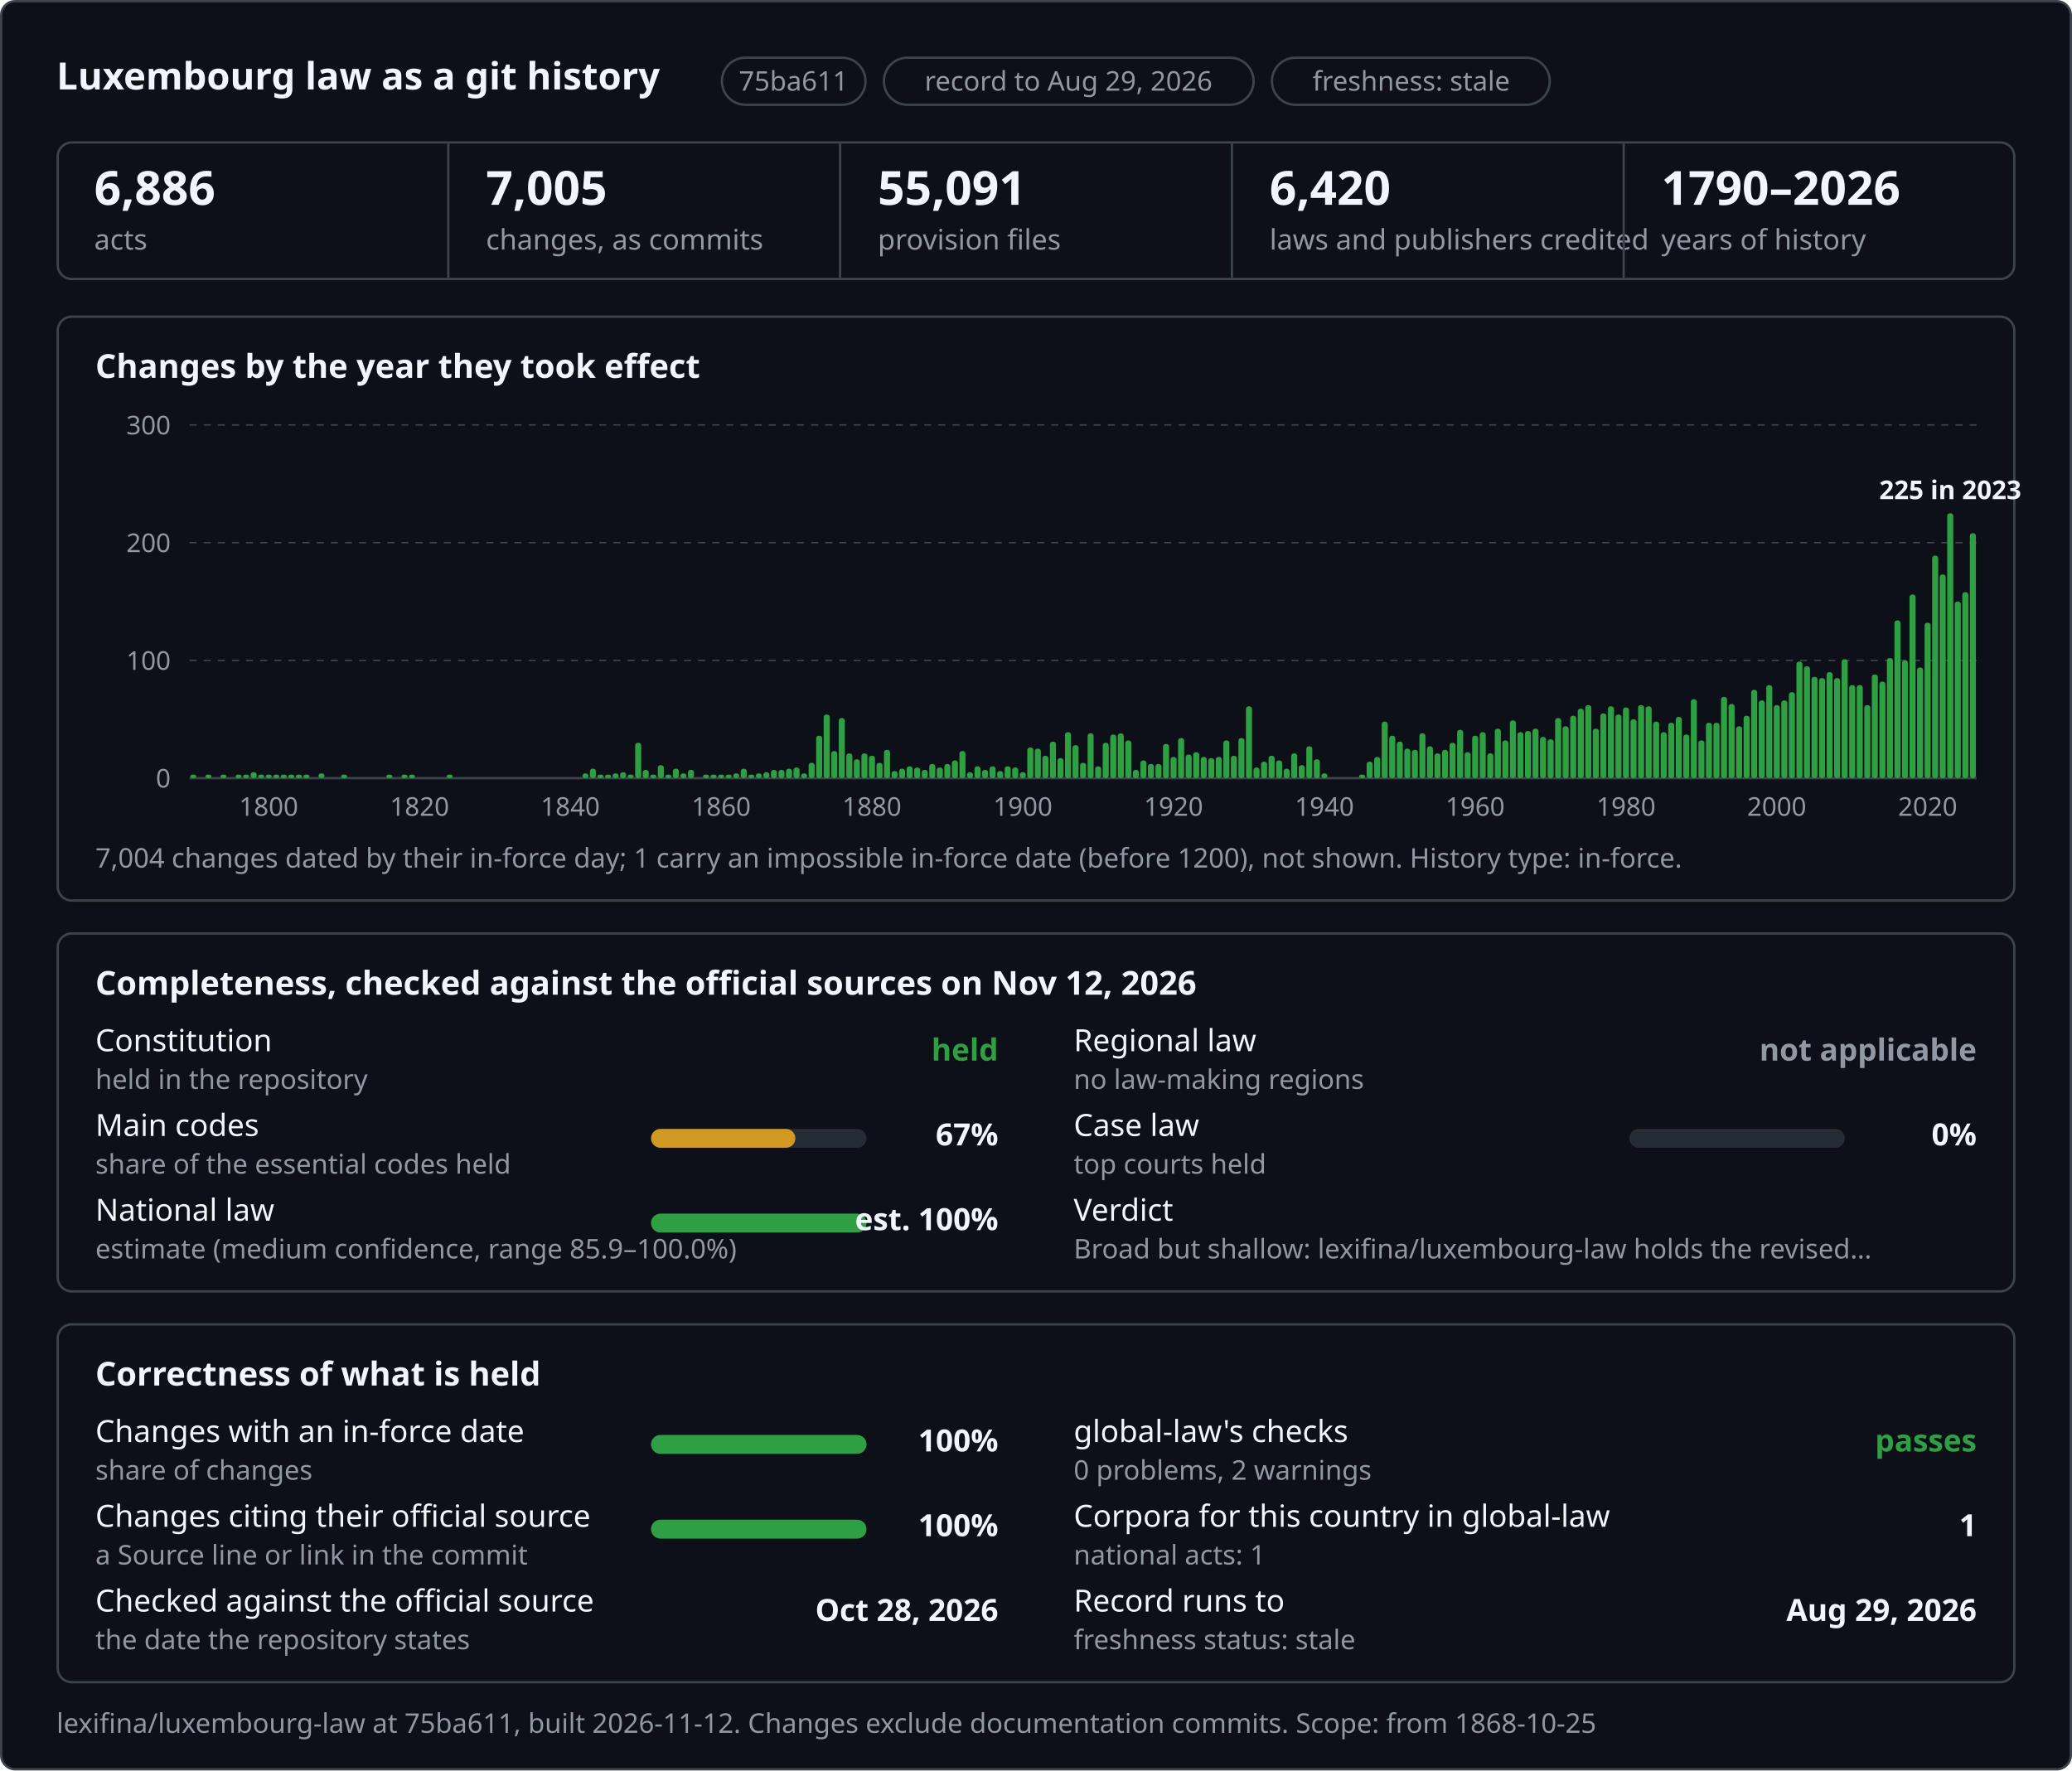
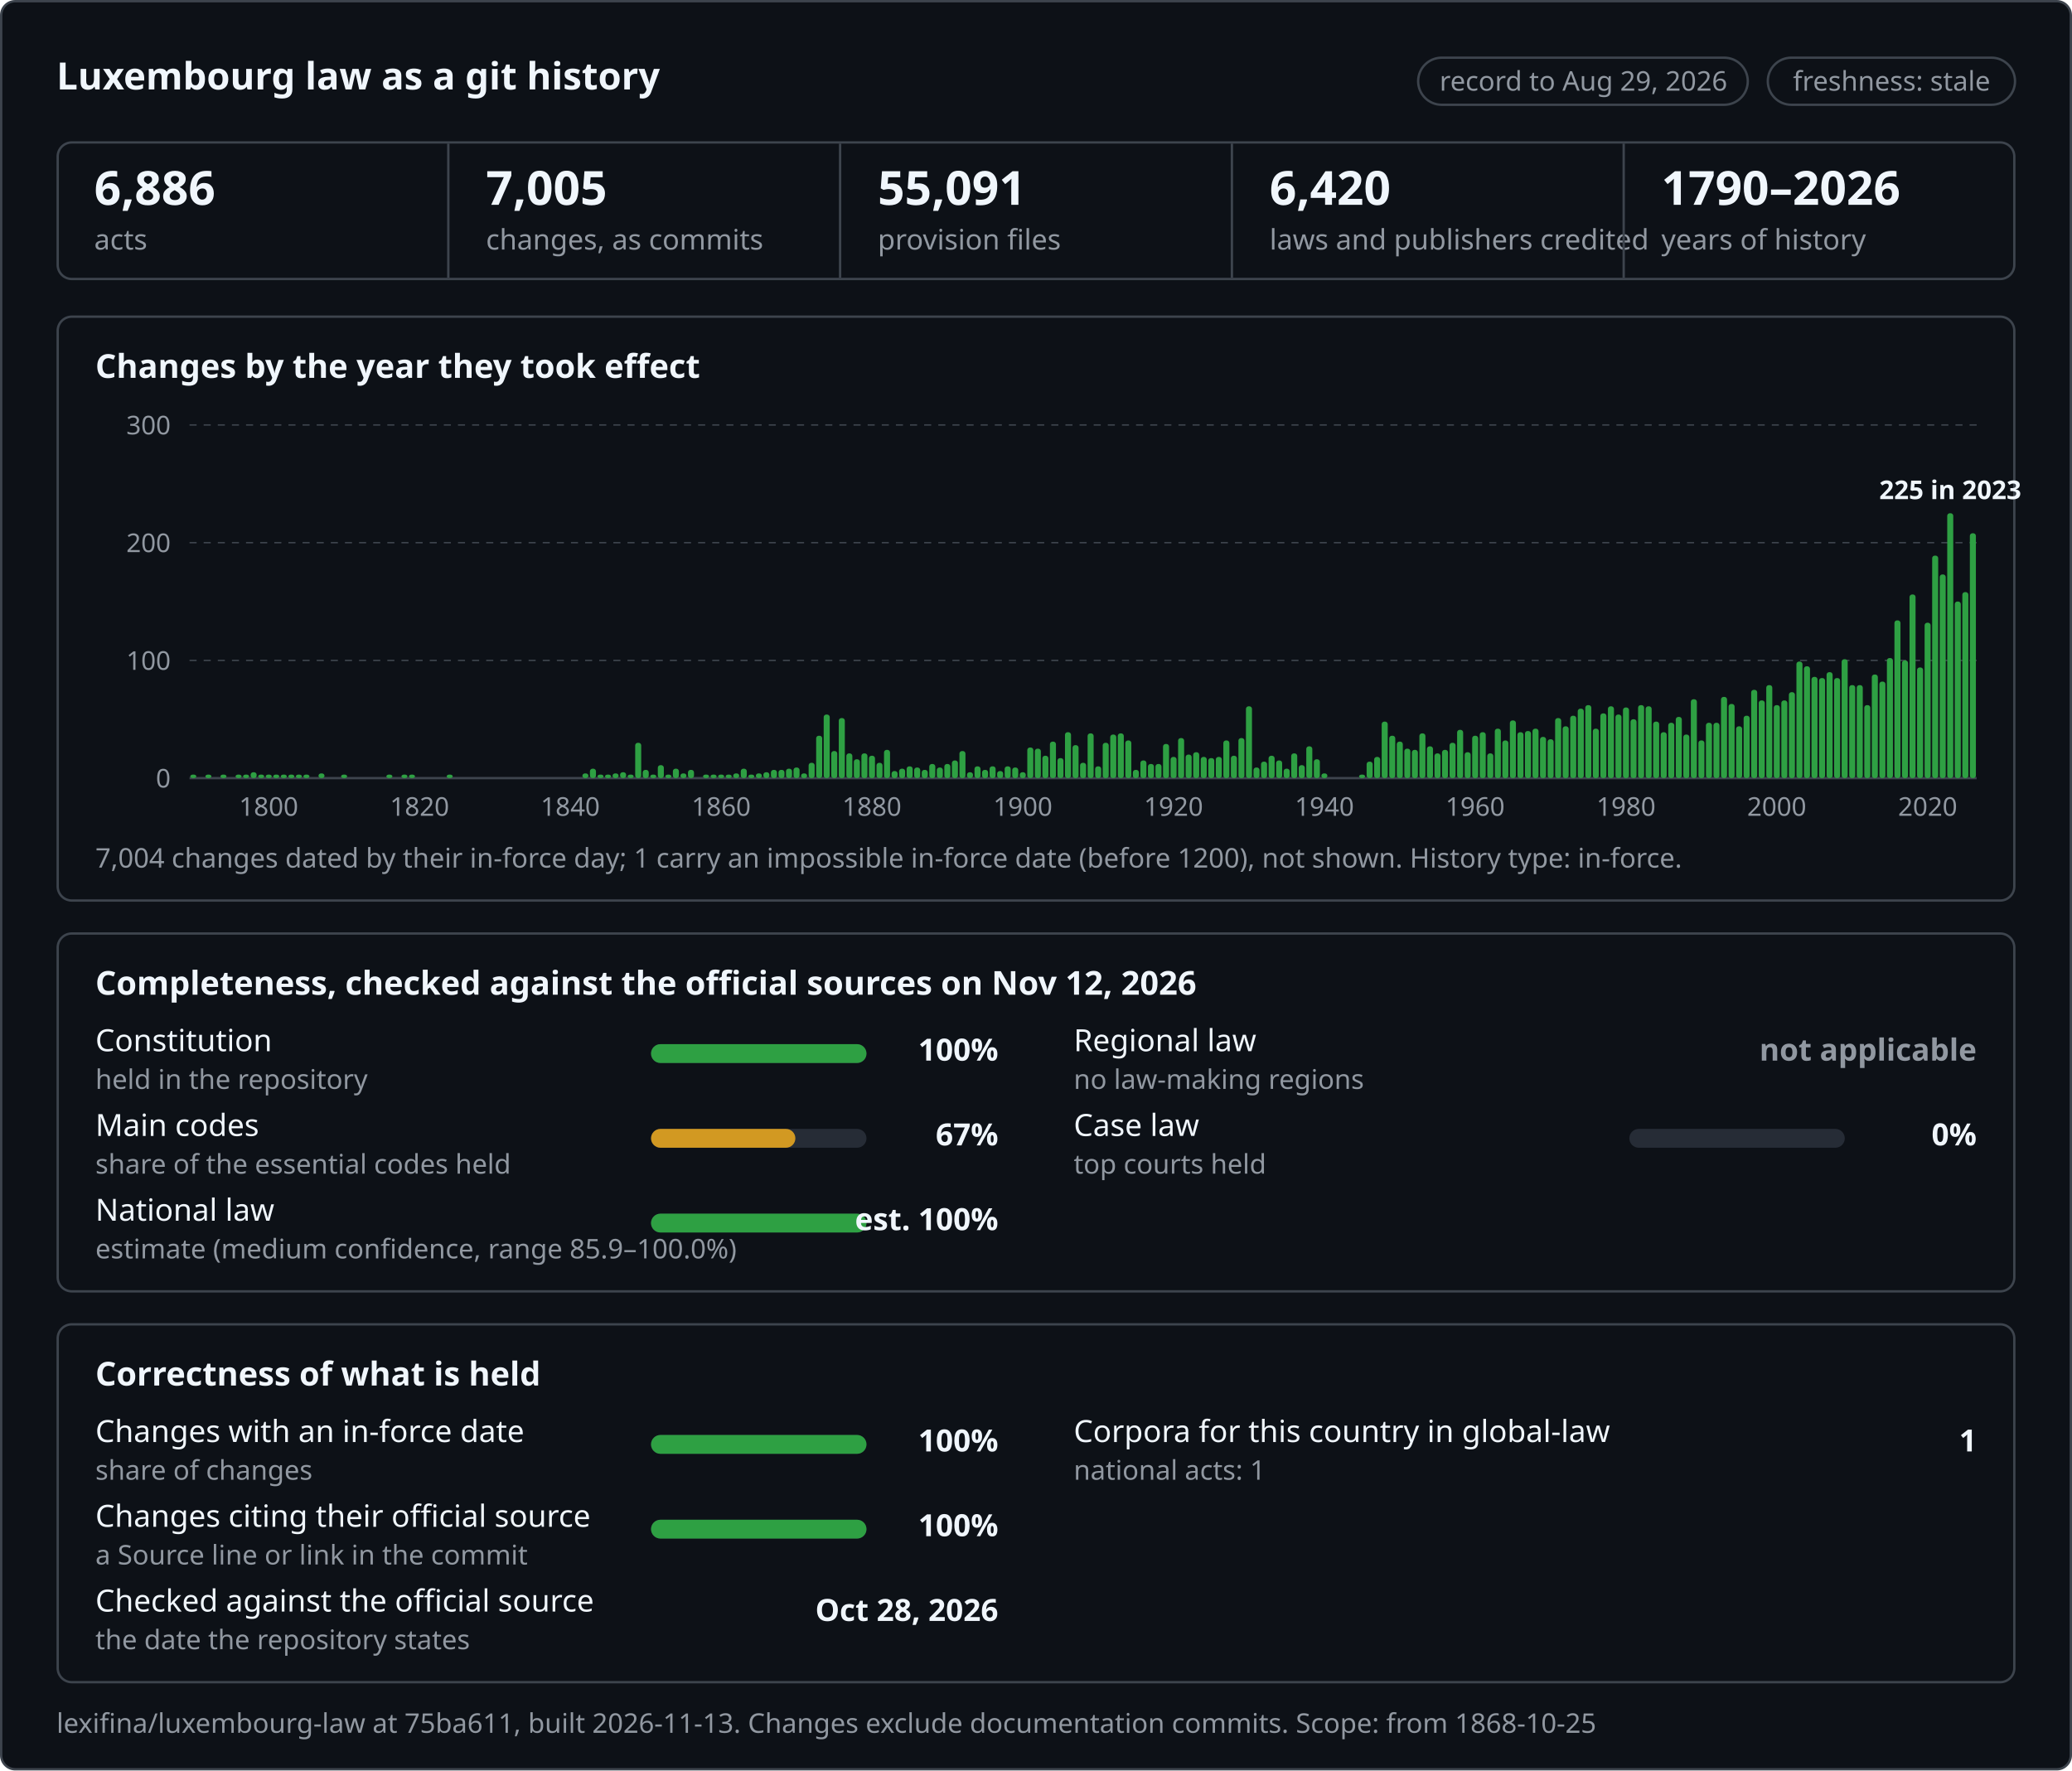
<svg xmlns="http://www.w3.org/2000/svg" width="880" height="752" viewBox="0 0 880 752" font-family="-apple-system,BlinkMacSystemFont,Segoe UI,Noto Sans,Helvetica,Arial,sans-serif">
  <rect x="0.5" y="0.5" width="879" height="751" rx="6" fill="#0d1117" stroke="#3d444d" />
  <text x="24" y="38" font-size="16" font-weight="600" fill="#f0f6fc">Luxembourg law as a git history</text>
-   <rect x="306.6" y="24.5" width="61" height="20" rx="10" fill="none" stroke="#3d444d" />
-   <text x="337.0" y="38.5" font-size="11.5" font-weight="500" text-anchor="middle" fill="#9198a1">75ba611</text>
-   <rect x="375.4" y="24.5" width="157" height="20" rx="10" fill="none" stroke="#3d444d" />
-   <text x="453.8" y="38.5" font-size="11.5" font-weight="500" text-anchor="middle" fill="#9198a1">record to Aug 29, 2026</text>
-   <rect x="540.2" y="24.5" width="118" height="20" rx="10" fill="none" stroke="#3d444d" />
-   <text x="599.4" y="38.5" font-size="11.5" font-weight="500" text-anchor="middle" fill="#9198a1">freshness: stale</text>
+   <rect x="602.3" y="24.5" width="140" height="20" rx="10" fill="none" stroke="#3d444d" />
+   <text x="672.5" y="38.5" font-size="11.5" font-weight="500" text-anchor="middle" fill="#9198a1">record to Aug 29, 2026</text>
+   <rect x="750.8" y="24.5" width="105" height="20" rx="10" fill="none" stroke="#3d444d" />
+   <text x="803.4" y="38.5" font-size="11.5" font-weight="500" text-anchor="middle" fill="#9198a1">freshness: stale</text>
  <rect x="24.5" y="60.5" width="831" height="58" rx="6" fill="#0d1117" stroke="#3d444d" />
  <text x="40.0" y="87" font-size="20" font-weight="600" fill="#f0f6fc">6,886</text>
  <text x="40.0" y="106" font-size="12" fill="#9198a1">acts</text>
  <line x1="190.4" y1="61" x2="190.4" y2="118" stroke="#3d444d" />
  <text x="206.4" y="87" font-size="20" font-weight="600" fill="#f0f6fc">7,005</text>
  <text x="206.4" y="106" font-size="12" fill="#9198a1">changes, as commits</text>
  <line x1="356.8" y1="61" x2="356.8" y2="118" stroke="#3d444d" />
  <text x="372.8" y="87" font-size="20" font-weight="600" fill="#f0f6fc">55,091</text>
  <text x="372.8" y="106" font-size="12" fill="#9198a1">provision files</text>
  <line x1="523.2" y1="61" x2="523.2" y2="118" stroke="#3d444d" />
  <text x="539.2" y="87" font-size="20" font-weight="600" fill="#f0f6fc">6,420</text>
-   <text x="539.2" y="106" font-size="12" fill="#9198a1">laws and publishers credited</text>
+   <text x="539.2" y="106" font-size="12" fill="#9198a1" textLength="142" lengthAdjust="spacingAndGlyphs">laws and publishers credited</text>
  <line x1="689.6" y1="61" x2="689.6" y2="118" stroke="#3d444d" />
  <text x="705.6" y="87" font-size="20" font-weight="600" fill="#f0f6fc">1790–2026</text>
  <text x="705.6" y="106" font-size="12" fill="#9198a1">years of history</text>
  <rect x="24.5" y="134.5" width="831" height="248" rx="6" fill="#0d1117" stroke="#3d444d" />
  <text x="40.5" y="160.5" font-size="14" font-weight="600" fill="#f0f6fc">Changes by the year they took effect</text>
  <line x1="80.5" y1="330.5" x2="839.5" y2="330.5" stroke="#3d444d" stroke-width="1" />
  <text x="72.5" y="334.5" font-size="11" text-anchor="end" fill="#9198a1">0</text>
  <line x1="80.5" y1="280.5" x2="839.5" y2="280.5" stroke="#3d444d" stroke-width="0.6" stroke-dasharray="3 3" />
  <text x="72.5" y="284.5" font-size="11" text-anchor="end" fill="#9198a1">100</text>
  <line x1="80.5" y1="230.5" x2="839.5" y2="230.5" stroke="#3d444d" stroke-width="0.6" stroke-dasharray="3 3" />
  <text x="72.5" y="234.5" font-size="11" text-anchor="end" fill="#9198a1">200</text>
  <line x1="80.5" y1="180.5" x2="839.5" y2="180.5" stroke="#3d444d" stroke-width="0.6" stroke-dasharray="3 3" />
  <text x="72.5" y="184.5" font-size="11" text-anchor="end" fill="#9198a1">300</text>
  <rect x="80.82" y="329.0" width="2.56" height="1.5" rx="1.1" fill="#2ea043" />
  <rect x="87.23" y="329.0" width="2.56" height="1.5" rx="1.1" fill="#2ea043" />
  <rect x="93.63" y="329.0" width="2.56" height="1.5" rx="1.1" fill="#2ea043" />
  <rect x="100.04" y="329.0" width="2.56" height="1.5" rx="1.1" fill="#2ea043" />
  <rect x="103.24" y="329.0" width="2.56" height="1.5" rx="1.1" fill="#2ea043" />
  <rect x="106.44" y="328.0" width="2.56" height="2.5" rx="1.1" fill="#2ea043" />
  <rect x="109.64" y="329.0" width="2.56" height="1.5" rx="1.1" fill="#2ea043" />
  <rect x="112.85" y="329.0" width="2.56" height="1.5" rx="1.1" fill="#2ea043" />
  <text x="114.1" y="346.5" font-size="11" text-anchor="middle" fill="#9198a1">1800</text>
  <rect x="116.05" y="329.0" width="2.56" height="1.5" rx="1.1" fill="#2ea043" />
  <rect x="119.25" y="329.0" width="2.56" height="1.5" rx="1.1" fill="#2ea043" />
  <rect x="122.45" y="329.0" width="2.56" height="1.5" rx="1.1" fill="#2ea043" />
  <rect x="125.66" y="329.0" width="2.56" height="1.5" rx="1.1" fill="#2ea043" />
  <rect x="128.86" y="329.0" width="2.56" height="1.5" rx="1.1" fill="#2ea043" />
  <rect x="135.26" y="328.5" width="2.56" height="2.0" rx="1.1" fill="#2ea043" />
  <rect x="144.87" y="329.0" width="2.56" height="1.5" rx="1.1" fill="#2ea043" />
  <rect x="164.09" y="329.0" width="2.56" height="1.5" rx="1.1" fill="#2ea043" />
  <rect x="170.49" y="329.0" width="2.56" height="1.5" rx="1.1" fill="#2ea043" />
  <rect x="173.69" y="329.0" width="2.56" height="1.5" rx="1.1" fill="#2ea043" />
  <text x="178.2" y="346.5" font-size="11" text-anchor="middle" fill="#9198a1">1820</text>
  <rect x="189.71" y="329.0" width="2.56" height="1.5" rx="1.1" fill="#2ea043" />
  <text x="242.2" y="346.5" font-size="11" text-anchor="middle" fill="#9198a1">1840</text>
  <rect x="247.35" y="328.5" width="2.56" height="2.0" rx="1.1" fill="#2ea043" />
  <rect x="250.55" y="326.5" width="2.56" height="4.0" rx="1.1" fill="#2ea043" />
  <rect x="253.76" y="329.0" width="2.56" height="1.5" rx="1.1" fill="#2ea043" />
  <rect x="256.96" y="329.0" width="2.56" height="1.5" rx="1.1" fill="#2ea043" />
  <rect x="260.16" y="328.5" width="2.56" height="2.0" rx="1.1" fill="#2ea043" />
  <rect x="263.36" y="328.0" width="2.56" height="2.5" rx="1.1" fill="#2ea043" />
  <rect x="266.57" y="329.0" width="2.56" height="1.5" rx="1.1" fill="#2ea043" />
  <rect x="269.77" y="315.5" width="2.56" height="15.0" rx="1.1" fill="#2ea043" />
  <rect x="272.97" y="327.0" width="2.56" height="3.5" rx="1.1" fill="#2ea043" />
  <rect x="276.17" y="329.0" width="2.56" height="1.5" rx="1.1" fill="#2ea043" />
  <rect x="279.38" y="325.0" width="2.56" height="5.5" rx="1.1" fill="#2ea043" />
  <rect x="282.58" y="329.0" width="2.56" height="1.5" rx="1.1" fill="#2ea043" />
  <rect x="285.78" y="326.5" width="2.56" height="4.0" rx="1.1" fill="#2ea043" />
  <rect x="288.98" y="328.5" width="2.56" height="2.0" rx="1.1" fill="#2ea043" />
  <rect x="292.19" y="327.0" width="2.56" height="3.5" rx="1.1" fill="#2ea043" />
  <rect x="298.59" y="329.0" width="2.56" height="1.5" rx="1.1" fill="#2ea043" />
  <rect x="301.79" y="329.0" width="2.56" height="1.5" rx="1.1" fill="#2ea043" />
  <rect x="305.00" y="329.0" width="2.56" height="1.5" rx="1.1" fill="#2ea043" />
  <text x="306.3" y="346.5" font-size="11" text-anchor="middle" fill="#9198a1">1860</text>
  <rect x="308.20" y="329.0" width="2.56" height="1.5" rx="1.1" fill="#2ea043" />
  <rect x="311.40" y="328.5" width="2.56" height="2.0" rx="1.1" fill="#2ea043" />
  <rect x="314.61" y="326.5" width="2.56" height="4.0" rx="1.1" fill="#2ea043" />
  <rect x="317.81" y="329.0" width="2.56" height="1.5" rx="1.1" fill="#2ea043" />
  <rect x="321.01" y="328.5" width="2.56" height="2.0" rx="1.1" fill="#2ea043" />
  <rect x="324.21" y="328.0" width="2.56" height="2.5" rx="1.1" fill="#2ea043" />
  <rect x="327.42" y="327.0" width="2.56" height="3.5" rx="1.1" fill="#2ea043" />
  <rect x="330.62" y="327.0" width="2.56" height="3.5" rx="1.1" fill="#2ea043" />
  <rect x="333.82" y="326.5" width="2.56" height="4.0" rx="1.1" fill="#2ea043" />
  <rect x="337.02" y="326.0" width="2.56" height="4.5" rx="1.1" fill="#2ea043" />
  <rect x="340.23" y="328.5" width="2.56" height="2.0" rx="1.1" fill="#2ea043" />
  <rect x="343.43" y="324.0" width="2.56" height="6.5" rx="1.1" fill="#2ea043" />
  <rect x="346.63" y="312.5" width="2.56" height="18.0" rx="1.1" fill="#2ea043" />
  <rect x="349.83" y="303.5" width="2.56" height="27.0" rx="1.1" fill="#2ea043" />
  <rect x="353.04" y="319.0" width="2.56" height="11.5" rx="1.1" fill="#2ea043" />
  <rect x="356.24" y="305.0" width="2.56" height="25.5" rx="1.1" fill="#2ea043" />
  <rect x="359.44" y="320.0" width="2.56" height="10.5" rx="1.1" fill="#2ea043" />
  <rect x="362.64" y="322.5" width="2.56" height="8.0" rx="1.1" fill="#2ea043" />
  <rect x="365.85" y="320.0" width="2.56" height="10.5" rx="1.1" fill="#2ea043" />
  <rect x="369.05" y="321.0" width="2.56" height="9.5" rx="1.1" fill="#2ea043" />
  <text x="370.3" y="346.5" font-size="11" text-anchor="middle" fill="#9198a1">1880</text>
  <rect x="372.25" y="324.0" width="2.56" height="6.5" rx="1.1" fill="#2ea043" />
  <rect x="375.45" y="318.5" width="2.56" height="12.0" rx="1.1" fill="#2ea043" />
  <rect x="378.66" y="327.5" width="2.56" height="3.0" rx="1.1" fill="#2ea043" />
  <rect x="381.86" y="326.5" width="2.56" height="4.0" rx="1.1" fill="#2ea043" />
  <rect x="385.06" y="325.5" width="2.56" height="5.0" rx="1.1" fill="#2ea043" />
  <rect x="388.26" y="326.0" width="2.56" height="4.5" rx="1.1" fill="#2ea043" />
  <rect x="391.47" y="327.0" width="2.56" height="3.5" rx="1.1" fill="#2ea043" />
  <rect x="394.67" y="324.5" width="2.56" height="6.0" rx="1.1" fill="#2ea043" />
  <rect x="397.87" y="326.0" width="2.56" height="4.5" rx="1.1" fill="#2ea043" />
  <rect x="401.07" y="324.5" width="2.56" height="6.0" rx="1.1" fill="#2ea043" />
  <rect x="404.28" y="323.0" width="2.56" height="7.5" rx="1.1" fill="#2ea043" />
  <rect x="407.48" y="319.0" width="2.56" height="11.5" rx="1.1" fill="#2ea043" />
  <rect x="410.68" y="328.0" width="2.56" height="2.5" rx="1.1" fill="#2ea043" />
  <rect x="413.88" y="325.5" width="2.56" height="5.0" rx="1.1" fill="#2ea043" />
  <rect x="417.09" y="327.0" width="2.56" height="3.5" rx="1.1" fill="#2ea043" />
  <rect x="420.29" y="325.5" width="2.56" height="5.0" rx="1.1" fill="#2ea043" />
  <rect x="423.49" y="327.5" width="2.56" height="3.0" rx="1.1" fill="#2ea043" />
  <rect x="426.69" y="325.5" width="2.56" height="5.0" rx="1.1" fill="#2ea043" />
  <rect x="429.90" y="326.0" width="2.56" height="4.5" rx="1.1" fill="#2ea043" />
  <rect x="433.10" y="328.0" width="2.56" height="2.5" rx="1.1" fill="#2ea043" />
  <text x="434.4" y="346.5" font-size="11" text-anchor="middle" fill="#9198a1">1900</text>
  <rect x="436.30" y="317.5" width="2.56" height="13.0" rx="1.1" fill="#2ea043" />
  <rect x="439.50" y="318.0" width="2.56" height="12.5" rx="1.1" fill="#2ea043" />
  <rect x="442.71" y="321.0" width="2.56" height="9.5" rx="1.1" fill="#2ea043" />
  <rect x="445.91" y="315.0" width="2.56" height="15.5" rx="1.1" fill="#2ea043" />
  <rect x="449.11" y="322.0" width="2.56" height="8.5" rx="1.1" fill="#2ea043" />
  <rect x="452.31" y="311.0" width="2.56" height="19.5" rx="1.1" fill="#2ea043" />
  <rect x="455.52" y="316.5" width="2.56" height="14.0" rx="1.1" fill="#2ea043" />
  <rect x="458.72" y="324.0" width="2.56" height="6.5" rx="1.1" fill="#2ea043" />
  <rect x="461.92" y="311.5" width="2.56" height="19.0" rx="1.1" fill="#2ea043" />
  <rect x="465.12" y="325.5" width="2.56" height="5.0" rx="1.1" fill="#2ea043" />
  <rect x="468.33" y="315.5" width="2.56" height="15.0" rx="1.1" fill="#2ea043" />
  <rect x="471.53" y="312.0" width="2.56" height="18.5" rx="1.1" fill="#2ea043" />
  <rect x="474.73" y="311.5" width="2.56" height="19.0" rx="1.1" fill="#2ea043" />
  <rect x="477.93" y="314.5" width="2.56" height="16.0" rx="1.1" fill="#2ea043" />
  <rect x="481.14" y="327.0" width="2.56" height="3.5" rx="1.1" fill="#2ea043" />
  <rect x="484.34" y="323.0" width="2.56" height="7.5" rx="1.1" fill="#2ea043" />
  <rect x="487.54" y="324.5" width="2.56" height="6.0" rx="1.1" fill="#2ea043" />
  <rect x="490.74" y="324.5" width="2.56" height="6.0" rx="1.1" fill="#2ea043" />
  <rect x="493.95" y="316.0" width="2.56" height="14.5" rx="1.1" fill="#2ea043" />
  <rect x="497.15" y="321.5" width="2.56" height="9.0" rx="1.1" fill="#2ea043" />
  <text x="498.4" y="346.5" font-size="11" text-anchor="middle" fill="#9198a1">1920</text>
  <rect x="500.35" y="313.5" width="2.56" height="17.0" rx="1.1" fill="#2ea043" />
  <rect x="503.55" y="320.5" width="2.56" height="10.0" rx="1.1" fill="#2ea043" />
  <rect x="506.76" y="319.5" width="2.56" height="11.0" rx="1.1" fill="#2ea043" />
  <rect x="509.96" y="321.5" width="2.56" height="9.0" rx="1.1" fill="#2ea043" />
  <rect x="513.16" y="322.0" width="2.56" height="8.5" rx="1.1" fill="#2ea043" />
  <rect x="516.36" y="321.5" width="2.56" height="9.0" rx="1.1" fill="#2ea043" />
  <rect x="519.57" y="314.5" width="2.56" height="16.0" rx="1.1" fill="#2ea043" />
  <rect x="522.77" y="321.0" width="2.56" height="9.5" rx="1.1" fill="#2ea043" />
  <rect x="525.97" y="313.5" width="2.56" height="17.0" rx="1.1" fill="#2ea043" />
  <rect x="529.17" y="300.0" width="2.56" height="30.5" rx="1.1" fill="#2ea043" />
  <rect x="532.38" y="326.0" width="2.56" height="4.5" rx="1.1" fill="#2ea043" />
  <rect x="535.58" y="323.5" width="2.56" height="7.0" rx="1.1" fill="#2ea043" />
  <rect x="538.78" y="321.0" width="2.56" height="9.5" rx="1.1" fill="#2ea043" />
  <rect x="541.98" y="323.0" width="2.56" height="7.5" rx="1.1" fill="#2ea043" />
  <rect x="545.19" y="326.5" width="2.56" height="4.0" rx="1.1" fill="#2ea043" />
  <rect x="548.39" y="320.0" width="2.56" height="10.5" rx="1.1" fill="#2ea043" />
  <rect x="551.59" y="325.0" width="2.56" height="5.5" rx="1.1" fill="#2ea043" />
  <rect x="554.79" y="317.0" width="2.56" height="13.5" rx="1.1" fill="#2ea043" />
  <rect x="558.00" y="322.5" width="2.56" height="8.0" rx="1.1" fill="#2ea043" />
  <rect x="561.20" y="328.5" width="2.56" height="2.0" rx="1.1" fill="#2ea043" />
  <text x="562.5" y="346.5" font-size="11" text-anchor="middle" fill="#9198a1">1940</text>
  <rect x="577.21" y="329.0" width="2.56" height="1.5" rx="1.1" fill="#2ea043" />
  <rect x="580.42" y="323.5" width="2.56" height="7.0" rx="1.1" fill="#2ea043" />
  <rect x="583.62" y="321.5" width="2.56" height="9.0" rx="1.1" fill="#2ea043" />
  <rect x="586.82" y="306.5" width="2.56" height="24.0" rx="1.1" fill="#2ea043" />
  <rect x="590.02" y="312.5" width="2.56" height="18.0" rx="1.1" fill="#2ea043" />
  <rect x="593.23" y="315.0" width="2.56" height="15.5" rx="1.1" fill="#2ea043" />
  <rect x="596.43" y="318.0" width="2.56" height="12.5" rx="1.1" fill="#2ea043" />
  <rect x="599.63" y="318.5" width="2.56" height="12.0" rx="1.1" fill="#2ea043" />
  <rect x="602.83" y="311.5" width="2.56" height="19.0" rx="1.1" fill="#2ea043" />
  <rect x="606.04" y="317.0" width="2.56" height="13.5" rx="1.1" fill="#2ea043" />
  <rect x="609.24" y="320.0" width="2.56" height="10.5" rx="1.1" fill="#2ea043" />
  <rect x="612.44" y="318.5" width="2.56" height="12.0" rx="1.1" fill="#2ea043" />
  <rect x="615.64" y="315.5" width="2.56" height="15.0" rx="1.1" fill="#2ea043" />
  <rect x="618.85" y="310.0" width="2.56" height="20.5" rx="1.1" fill="#2ea043" />
  <rect x="622.05" y="319.5" width="2.56" height="11.0" rx="1.1" fill="#2ea043" />
  <rect x="625.25" y="312.5" width="2.56" height="18.0" rx="1.1" fill="#2ea043" />
  <text x="626.5" y="346.5" font-size="11" text-anchor="middle" fill="#9198a1">1960</text>
  <rect x="628.45" y="311.0" width="2.56" height="19.5" rx="1.1" fill="#2ea043" />
  <rect x="631.66" y="320.0" width="2.56" height="10.5" rx="1.1" fill="#2ea043" />
  <rect x="634.86" y="309.5" width="2.56" height="21.0" rx="1.1" fill="#2ea043" />
  <rect x="638.06" y="314.5" width="2.56" height="16.0" rx="1.1" fill="#2ea043" />
  <rect x="641.26" y="306.0" width="2.56" height="24.5" rx="1.1" fill="#2ea043" />
  <rect x="644.47" y="311.0" width="2.56" height="19.5" rx="1.1" fill="#2ea043" />
  <rect x="647.67" y="310.5" width="2.56" height="20.0" rx="1.1" fill="#2ea043" />
  <rect x="650.87" y="309.5" width="2.56" height="21.0" rx="1.1" fill="#2ea043" />
  <rect x="654.07" y="313.0" width="2.56" height="17.5" rx="1.1" fill="#2ea043" />
  <rect x="657.28" y="314.0" width="2.56" height="16.5" rx="1.1" fill="#2ea043" />
  <rect x="660.48" y="305.0" width="2.56" height="25.5" rx="1.1" fill="#2ea043" />
  <rect x="663.68" y="308.5" width="2.56" height="22.0" rx="1.1" fill="#2ea043" />
  <rect x="666.88" y="304.0" width="2.56" height="26.5" rx="1.1" fill="#2ea043" />
  <rect x="670.09" y="301.0" width="2.56" height="29.5" rx="1.1" fill="#2ea043" />
  <rect x="673.29" y="299.5" width="2.56" height="31.0" rx="1.1" fill="#2ea043" />
  <rect x="676.49" y="309.5" width="2.56" height="21.0" rx="1.1" fill="#2ea043" />
  <rect x="679.69" y="303.0" width="2.56" height="27.5" rx="1.1" fill="#2ea043" />
  <rect x="682.90" y="300.0" width="2.56" height="30.5" rx="1.1" fill="#2ea043" />
  <rect x="686.10" y="303.5" width="2.56" height="27.0" rx="1.1" fill="#2ea043" />
  <rect x="689.30" y="300.5" width="2.56" height="30.0" rx="1.1" fill="#2ea043" />
  <text x="690.6" y="346.5" font-size="11" text-anchor="middle" fill="#9198a1">1980</text>
  <rect x="692.50" y="305.5" width="2.56" height="25.0" rx="1.1" fill="#2ea043" />
  <rect x="695.71" y="299.5" width="2.56" height="31.0" rx="1.1" fill="#2ea043" />
  <rect x="698.91" y="300.0" width="2.56" height="30.5" rx="1.1" fill="#2ea043" />
  <rect x="702.11" y="306.5" width="2.56" height="24.0" rx="1.1" fill="#2ea043" />
  <rect x="705.31" y="311.0" width="2.56" height="19.5" rx="1.1" fill="#2ea043" />
  <rect x="708.52" y="307.0" width="2.56" height="23.5" rx="1.1" fill="#2ea043" />
  <rect x="711.72" y="304.5" width="2.56" height="26.0" rx="1.1" fill="#2ea043" />
  <rect x="714.92" y="312.0" width="2.56" height="18.5" rx="1.1" fill="#2ea043" />
  <rect x="718.12" y="297.0" width="2.56" height="33.5" rx="1.1" fill="#2ea043" />
  <rect x="721.33" y="314.5" width="2.56" height="16.0" rx="1.1" fill="#2ea043" />
  <rect x="724.53" y="307.0" width="2.56" height="23.5" rx="1.1" fill="#2ea043" />
  <rect x="727.73" y="307.0" width="2.56" height="23.5" rx="1.1" fill="#2ea043" />
  <rect x="730.93" y="296.0" width="2.56" height="34.5" rx="1.1" fill="#2ea043" />
  <rect x="734.14" y="299.0" width="2.56" height="31.5" rx="1.1" fill="#2ea043" />
  <rect x="737.34" y="308.5" width="2.56" height="22.0" rx="1.1" fill="#2ea043" />
  <rect x="740.54" y="304.0" width="2.56" height="26.5" rx="1.1" fill="#2ea043" />
  <rect x="743.74" y="293.0" width="2.56" height="37.5" rx="1.1" fill="#2ea043" />
  <rect x="746.95" y="297.5" width="2.56" height="33.0" rx="1.1" fill="#2ea043" />
  <rect x="750.15" y="291.0" width="2.56" height="39.5" rx="1.1" fill="#2ea043" />
  <rect x="753.35" y="299.5" width="2.56" height="31.0" rx="1.1" fill="#2ea043" />
  <text x="754.6" y="346.5" font-size="11" text-anchor="middle" fill="#9198a1">2000</text>
  <rect x="756.55" y="297.5" width="2.56" height="33.0" rx="1.1" fill="#2ea043" />
  <rect x="759.76" y="294.0" width="2.56" height="36.5" rx="1.1" fill="#2ea043" />
  <rect x="762.96" y="281.0" width="2.56" height="49.5" rx="1.1" fill="#2ea043" />
  <rect x="766.16" y="283.0" width="2.56" height="47.5" rx="1.1" fill="#2ea043" />
  <rect x="769.36" y="287.5" width="2.56" height="43.0" rx="1.1" fill="#2ea043" />
  <rect x="772.57" y="288.0" width="2.56" height="42.5" rx="1.1" fill="#2ea043" />
  <rect x="775.77" y="285.5" width="2.56" height="45.0" rx="1.1" fill="#2ea043" />
  <rect x="778.97" y="288.0" width="2.56" height="42.5" rx="1.1" fill="#2ea043" />
  <rect x="782.17" y="280.0" width="2.56" height="50.5" rx="1.1" fill="#2ea043" />
  <rect x="785.38" y="291.0" width="2.56" height="39.5" rx="1.1" fill="#2ea043" />
  <rect x="788.58" y="291.0" width="2.56" height="39.5" rx="1.1" fill="#2ea043" />
  <rect x="791.78" y="299.5" width="2.56" height="31.0" rx="1.1" fill="#2ea043" />
  <rect x="794.98" y="286.5" width="2.56" height="44.0" rx="1.1" fill="#2ea043" />
  <rect x="798.19" y="289.5" width="2.56" height="41.0" rx="1.1" fill="#2ea043" />
  <rect x="801.39" y="279.5" width="2.56" height="51.0" rx="1.1" fill="#2ea043" />
  <rect x="804.59" y="263.5" width="2.56" height="67.0" rx="1.1" fill="#2ea043" />
  <rect x="807.79" y="280.5" width="2.56" height="50.0" rx="1.1" fill="#2ea043" />
  <rect x="811.00" y="252.5" width="2.56" height="78.0" rx="1.1" fill="#2ea043" />
  <rect x="814.20" y="283.5" width="2.56" height="47.0" rx="1.1" fill="#2ea043" />
  <rect x="817.40" y="264.5" width="2.56" height="66.0" rx="1.1" fill="#2ea043" />
  <text x="818.7" y="346.5" font-size="11" text-anchor="middle" fill="#9198a1">2020</text>
  <rect x="820.61" y="236.0" width="2.56" height="94.5" rx="1.1" fill="#2ea043" />
  <rect x="823.81" y="244.0" width="2.56" height="86.5" rx="1.1" fill="#2ea043" />
  <rect x="827.01" y="218.0" width="2.56" height="112.5" rx="1.1" fill="#2ea043" />
  <text x="828.3" y="212.0" font-size="11" font-weight="600" text-anchor="middle" fill="#f0f6fc">225 in 2023</text>
  <rect x="830.21" y="255.5" width="2.56" height="75.0" rx="1.1" fill="#2ea043" />
  <rect x="833.42" y="251.5" width="2.56" height="79.0" rx="1.1" fill="#2ea043" />
  <rect x="836.62" y="226.5" width="2.56" height="104.0" rx="1.1" fill="#2ea043" />
  <text x="40.5" y="368.5" font-size="11.5" fill="#9198a1">7,004 changes dated by their in-force day; 1 carry an impossible in-force date (before 1200), not shown. History type: in-force.</text>
  <rect x="24.5" y="396.5" width="831" height="152" rx="6" fill="#0d1117" stroke="#3d444d" />
  <text x="40.5" y="422.5" font-size="14" font-weight="600" fill="#f0f6fc">Completeness, checked against the official sources on Nov 12, 2026</text>
  <text x="40.5" y="446.5" font-size="13" fill="#f0f6fc">Constitution</text>
  <text x="40.5" y="462.5" font-size="11.5" fill="#9198a1">held in the repository</text>
-   <text x="424.0" y="450.5" font-size="13" font-weight="600" text-anchor="end" fill="#2ea043">held</text>
+   <g>
+     <rect x="276.5" y="443.5" width="91.5" height="8" rx="4" fill="#262c36" />
+     <rect x="276.5" y="443.5" width="91.5" height="8" rx="4" fill="#2ea043" />
+   </g>
+   <text x="424.0" y="450.5" font-size="13" font-weight="600" text-anchor="end" fill="#f0f6fc">100%</text>
  <text x="40.5" y="482.5" font-size="13" fill="#f0f6fc">Main codes</text>
  <text x="40.5" y="498.5" font-size="11.5" fill="#9198a1">share of the essential codes held</text>
  <g>
    <rect x="276.5" y="479.5" width="91.5" height="8" rx="4" fill="#262c36" />
    <rect x="276.5" y="479.5" width="61.3" height="8" rx="4" fill="#d29922" />
  </g>
  <text x="424.0" y="486.5" font-size="13" font-weight="600" text-anchor="end" fill="#f0f6fc">67%</text>
  <text x="40.5" y="518.5" font-size="13" fill="#f0f6fc">National law</text>
  <text x="40.5" y="534.5" font-size="11.5" fill="#9198a1">estimate (medium confidence, range 85.9–100.0%)</text>
  <g>
    <rect x="276.5" y="515.5" width="91.5" height="8" rx="4" fill="#262c36" />
    <rect x="276.5" y="515.5" width="91.5" height="8" rx="4" fill="#2ea043" />
  </g>
  <text x="424.0" y="522.5" font-size="13" font-weight="600" text-anchor="end" fill="#f0f6fc">est. 100%</text>
  <text x="456.0" y="446.5" font-size="13" fill="#f0f6fc">Regional law</text>
  <text x="456.0" y="462.5" font-size="11.5" fill="#9198a1">no law-making regions</text>
  <text x="839.5" y="450.5" font-size="13" font-weight="600" text-anchor="end" fill="#9198a1">not applicable</text>
  <text x="456.0" y="482.5" font-size="13" fill="#f0f6fc">Case law</text>
  <text x="456.0" y="498.5" font-size="11.5" fill="#9198a1">top courts held</text>
  <g>
    <rect x="692.0" y="479.5" width="91.5" height="8" rx="4" fill="#262c36" />
  </g>
  <text x="839.5" y="486.5" font-size="13" font-weight="600" text-anchor="end" fill="#f0f6fc">0%</text>
-   <text x="456.0" y="518.5" font-size="13" fill="#f0f6fc">Verdict</text>
-   <text x="456.0" y="534.5" font-size="11.5" fill="#9198a1">Broad but shallow: lexifina/luxembourg-law holds the revised…</text>
-   <text x="839.5" y="522.5" font-size="13" font-weight="600" text-anchor="end" fill="#9198a1" />
  <rect x="24.5" y="562.5" width="831" height="152" rx="6" fill="#0d1117" stroke="#3d444d" />
  <text x="40.5" y="588.5" font-size="14" font-weight="600" fill="#f0f6fc">Correctness of what is held</text>
  <text x="40.5" y="612.5" font-size="13" fill="#f0f6fc">Changes with an in-force date</text>
  <text x="40.5" y="628.5" font-size="11.5" fill="#9198a1">share of changes</text>
  <g>
    <rect x="276.5" y="609.5" width="91.5" height="8" rx="4" fill="#262c36" />
    <rect x="276.5" y="609.5" width="91.5" height="8" rx="4" fill="#2ea043" />
  </g>
  <text x="424.0" y="616.5" font-size="13" font-weight="600" text-anchor="end" fill="#f0f6fc">100%</text>
  <text x="40.5" y="648.5" font-size="13" fill="#f0f6fc">Changes citing their official source</text>
  <text x="40.5" y="664.5" font-size="11.5" fill="#9198a1">a Source line or link in the commit</text>
  <g>
    <rect x="276.5" y="645.5" width="91.5" height="8" rx="4" fill="#262c36" />
    <rect x="276.5" y="645.5" width="91.5" height="8" rx="4" fill="#2ea043" />
  </g>
  <text x="424.0" y="652.5" font-size="13" font-weight="600" text-anchor="end" fill="#f0f6fc">100%</text>
  <text x="40.5" y="684.5" font-size="13" fill="#f0f6fc">Checked against the official source</text>
  <text x="40.5" y="700.5" font-size="11.5" fill="#9198a1">the date the repository states</text>
  <text x="424.0" y="688.5" font-size="13" font-weight="600" text-anchor="end" fill="#f0f6fc">Oct 28, 2026</text>
-   <text x="456.0" y="612.5" font-size="13" fill="#f0f6fc">global-law's checks</text>
-   <text x="456.0" y="628.5" font-size="11.5" fill="#9198a1">0 problems, 2 warnings</text>
-   <text x="839.5" y="616.5" font-size="13" font-weight="600" text-anchor="end" fill="#2ea043">passes</text>
-   <text x="456.0" y="648.5" font-size="13" fill="#f0f6fc">Corpora for this country in global-law</text>
-   <text x="456.0" y="664.5" font-size="11.5" fill="#9198a1">national acts: 1</text>
-   <text x="839.5" y="652.5" font-size="13" font-weight="600" text-anchor="end" fill="#f0f6fc">1</text>
-   <text x="456.0" y="684.5" font-size="13" fill="#f0f6fc">Record runs to</text>
-   <text x="456.0" y="700.5" font-size="11.5" fill="#9198a1">freshness status: stale</text>
-   <text x="839.5" y="688.5" font-size="13" font-weight="600" text-anchor="end" fill="#f0f6fc">Aug 29, 2026</text>
-   <text x="24" y="736" font-size="11.5" fill="#9198a1">lexifina/luxembourg-law at 75ba611, built 2026-11-12. Changes exclude documentation commits. Scope: from 1868-10-25</text>
+   <text x="456.0" y="612.5" font-size="13" fill="#f0f6fc">Corpora for this country in global-law</text>
+   <text x="456.0" y="628.5" font-size="11.5" fill="#9198a1">national acts: 1</text>
+   <text x="839.5" y="616.5" font-size="13" font-weight="600" text-anchor="end" fill="#f0f6fc">1</text>
+   <text x="24" y="736" font-size="11.5" fill="#9198a1">lexifina/luxembourg-law at 75ba611, built 2026-11-13. Changes exclude documentation commits. Scope: from 1868-10-25</text>
</svg>
